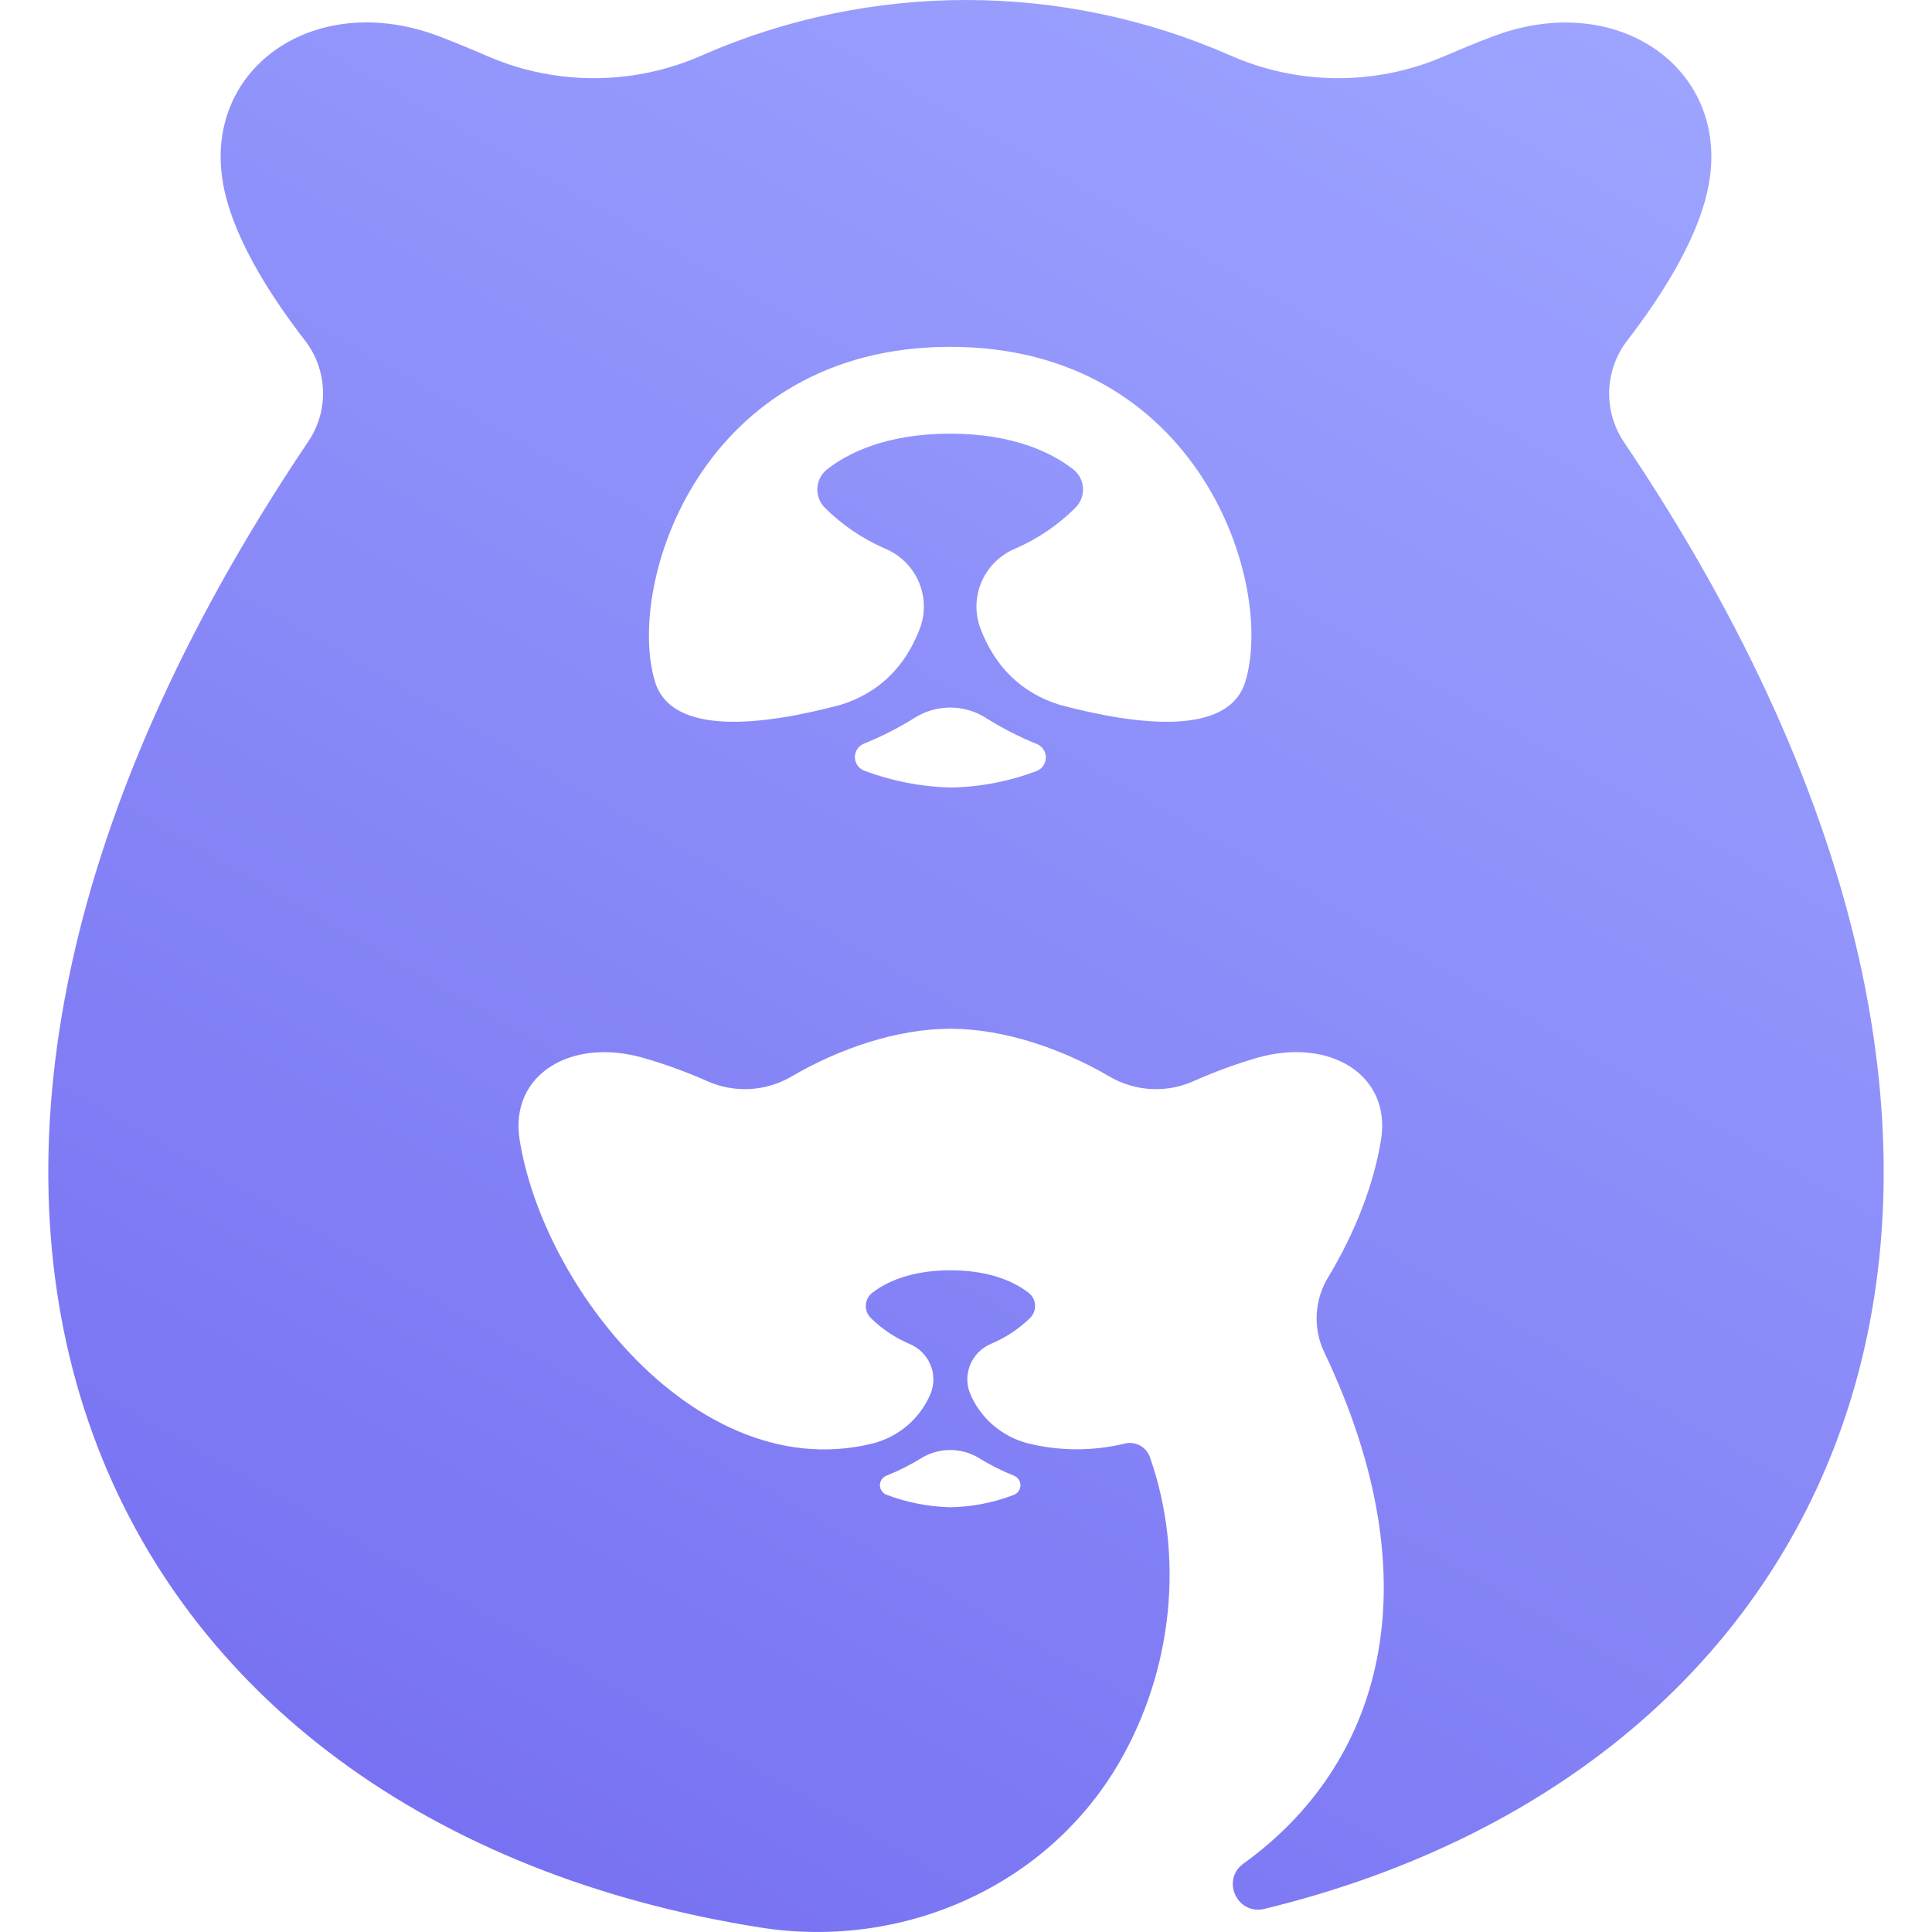
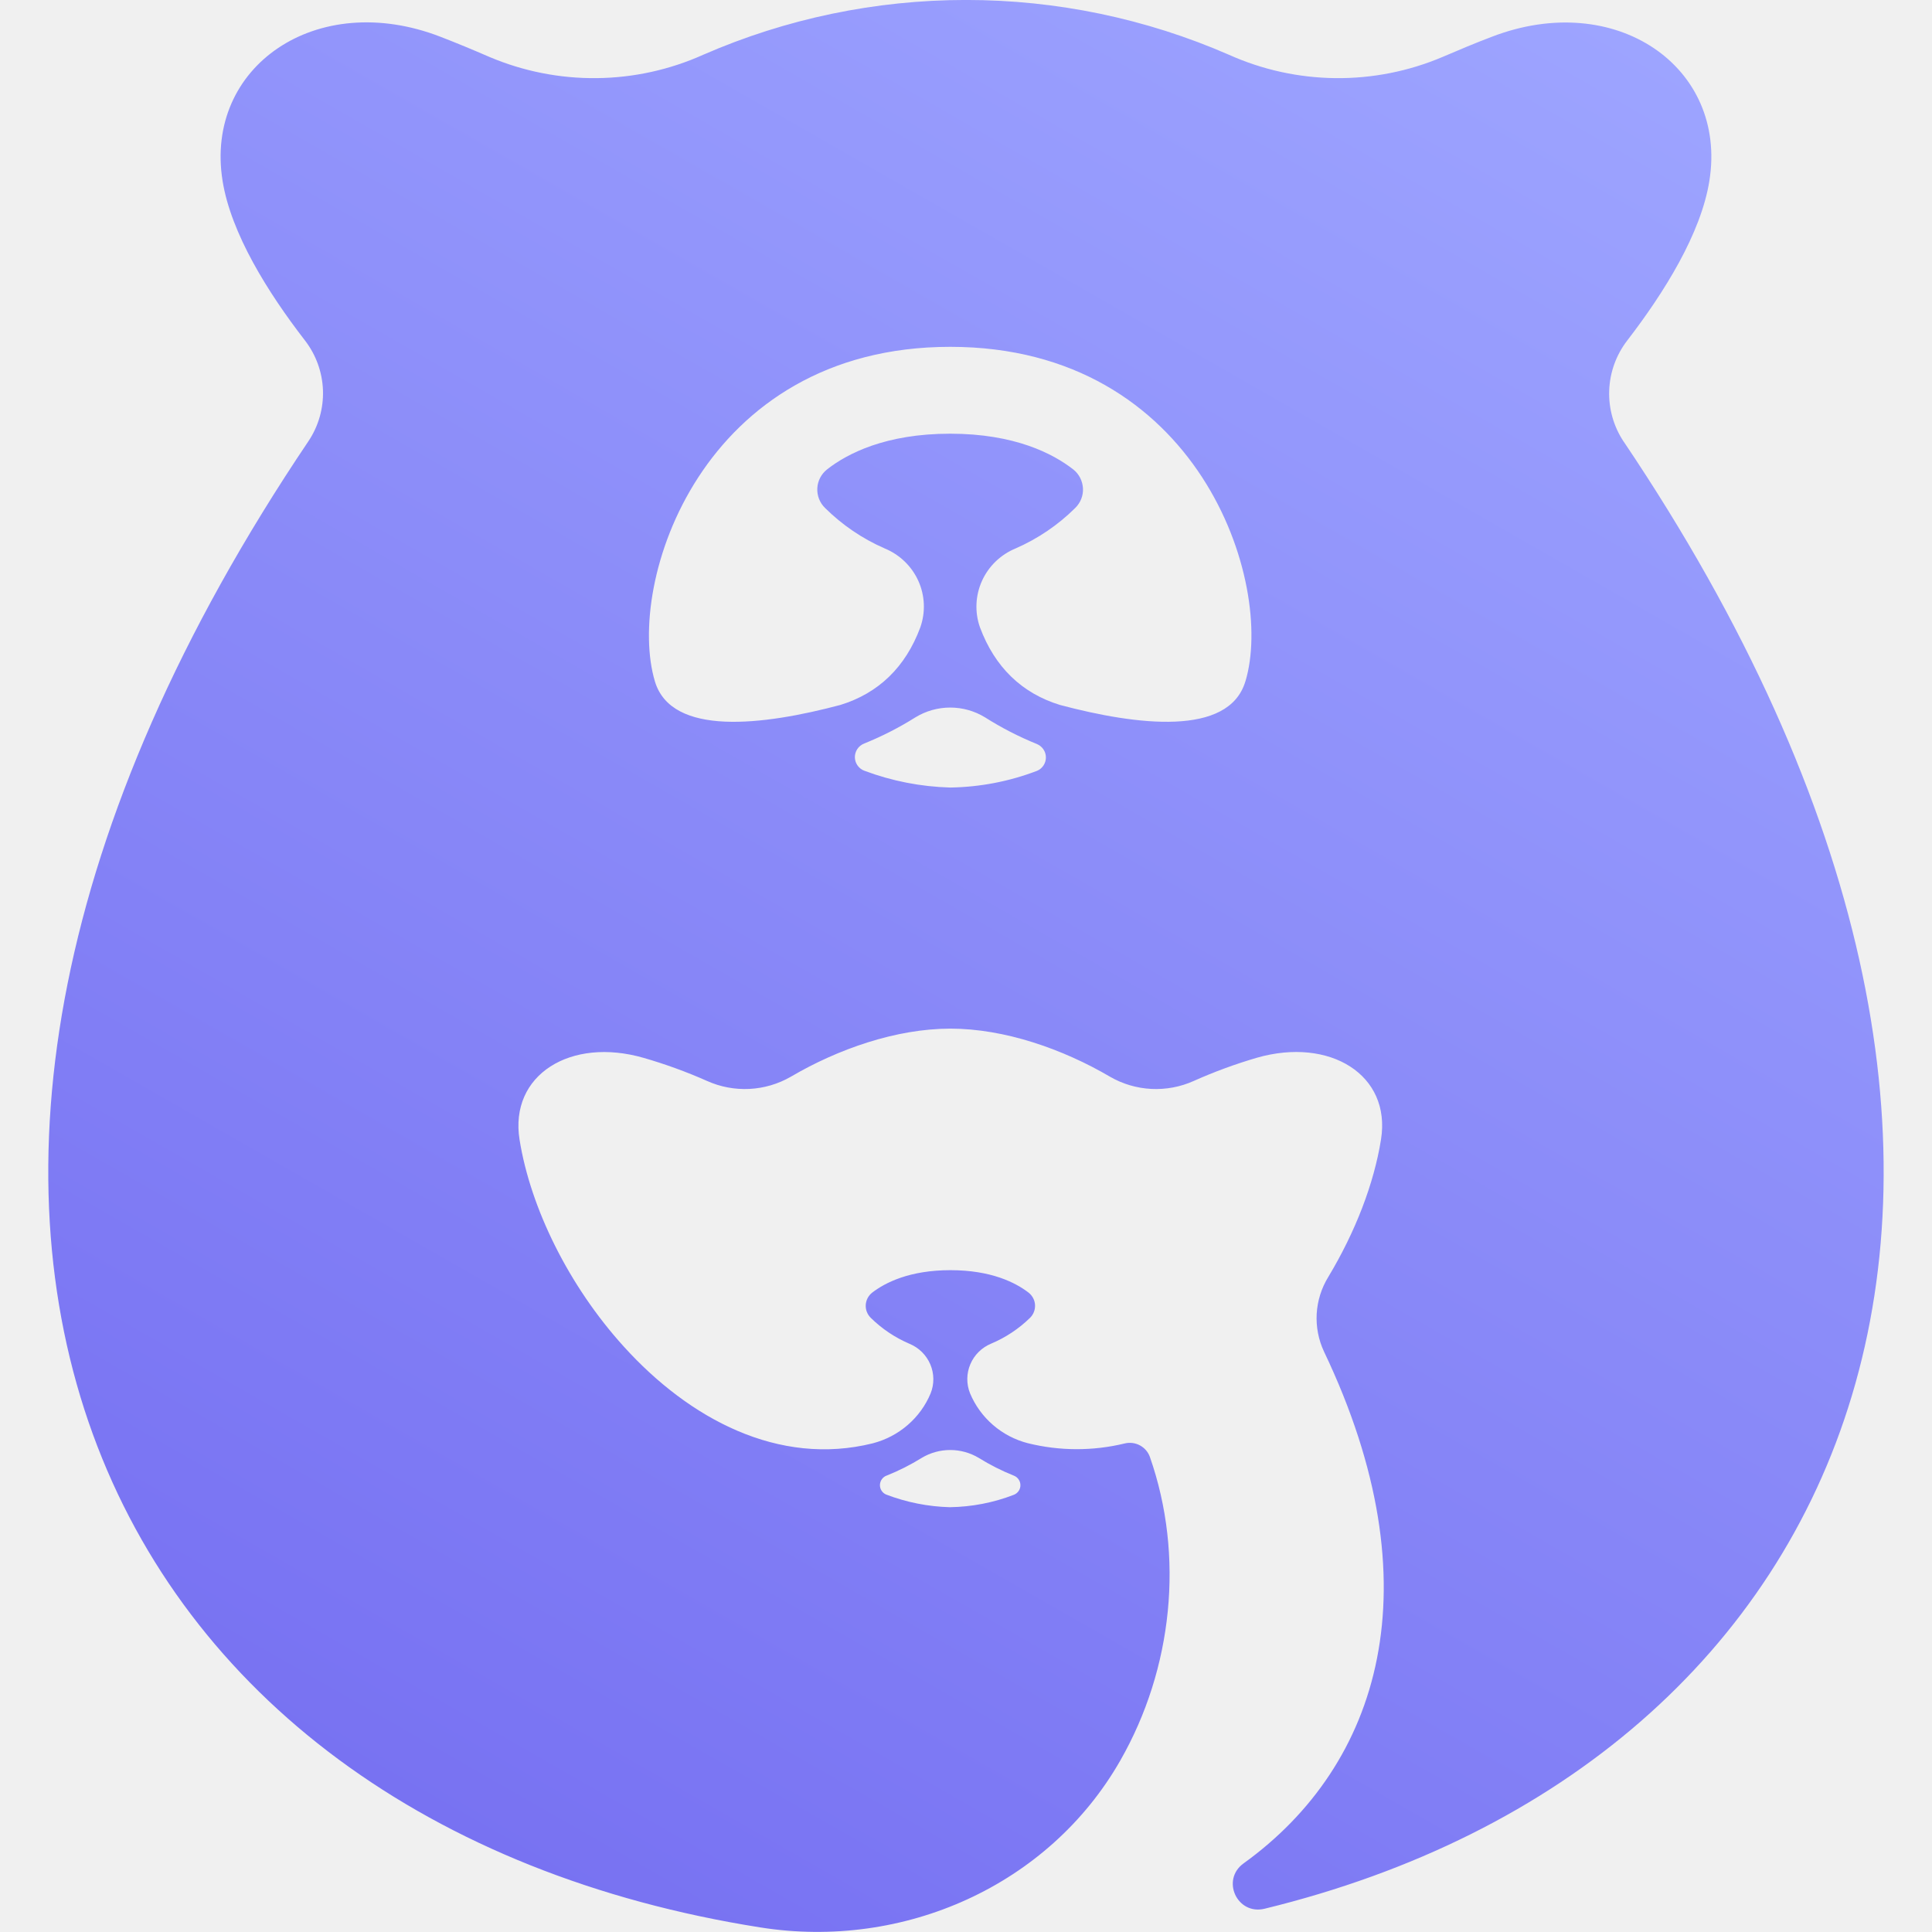
- <svg xmlns="http://www.w3.org/2000/svg" width="48" height="48" viewBox="0 0 48 48" fill="none">
-   <rect width="48" height="48" fill="white" />
-   <path d="M40.342 10.976C40.091 10.6 39.965 10.155 39.98 9.704C39.996 9.253 40.153 8.818 40.429 8.46C41.351 7.262 42.262 5.799 42.469 4.494C42.925 1.662 40.139 -0.275 37.056 0.918C36.658 1.068 36.248 1.24 35.837 1.416C34.997 1.773 34.091 1.952 33.177 1.942C32.263 1.932 31.361 1.734 30.528 1.36C28.472 0.463 26.249 0 24.002 0C21.755 0 19.532 0.463 17.475 1.36C16.642 1.734 15.74 1.933 14.826 1.942C13.912 1.952 13.005 1.774 12.164 1.418C11.752 1.238 11.342 1.069 10.946 0.916C7.862 -0.278 5.079 1.659 5.53 4.49C5.738 5.798 6.653 7.264 7.577 8.46C7.853 8.816 8.009 9.25 8.025 9.699C8.04 10.148 7.913 10.591 7.662 10.965C-5.216 30.087 2.513 45.301 18.888 47.888C22.448 48.452 26.055 46.852 27.832 43.744C29.143 41.455 29.426 38.649 28.57 36.203C28.527 36.08 28.439 35.976 28.323 35.913C28.207 35.851 28.072 35.834 27.944 35.865C27.153 36.057 26.327 36.055 25.537 35.859C25.217 35.777 24.921 35.622 24.671 35.406C24.422 35.191 24.227 34.921 24.1 34.618C24.008 34.386 24.011 34.127 24.109 33.897C24.206 33.666 24.392 33.483 24.624 33.386C24.984 33.235 25.312 33.018 25.591 32.746C25.633 32.704 25.666 32.654 25.688 32.599C25.71 32.543 25.719 32.484 25.716 32.425C25.713 32.365 25.697 32.307 25.669 32.255C25.642 32.202 25.603 32.156 25.556 32.119C25.234 31.87 24.63 31.56 23.614 31.56C22.599 31.56 21.993 31.87 21.671 32.119C21.624 32.156 21.585 32.202 21.558 32.255C21.53 32.307 21.515 32.365 21.511 32.425C21.508 32.484 21.517 32.543 21.539 32.599C21.561 32.654 21.594 32.704 21.637 32.746C21.913 33.019 22.239 33.237 22.598 33.39C22.83 33.486 23.016 33.669 23.114 33.9C23.212 34.13 23.215 34.389 23.122 34.622C22.996 34.925 22.8 35.194 22.551 35.41C22.301 35.625 22.005 35.78 21.684 35.862C19.349 36.442 17.13 35.26 15.499 33.458C14.133 31.952 13.181 30.015 12.91 28.316C12.654 26.704 14.183 25.762 15.994 26.286C16.532 26.441 17.059 26.633 17.571 26.86C17.9 27.008 18.261 27.075 18.622 27.057C18.983 27.039 19.335 26.935 19.648 26.755C20.819 26.067 22.266 25.559 23.614 25.559C24.962 25.559 26.409 26.067 27.581 26.755C27.893 26.935 28.245 27.039 28.606 27.057C28.967 27.075 29.327 27.008 29.656 26.86C30.166 26.632 30.692 26.439 31.229 26.282C33.039 25.765 34.569 26.706 34.312 28.313C34.136 29.413 33.674 30.612 33.001 31.728C32.831 32.005 32.732 32.319 32.714 32.643C32.695 32.967 32.758 33.29 32.895 33.584C35.672 39.406 34.294 43.849 30.898 46.297C30.329 46.706 30.736 47.589 31.419 47.425C46.182 43.825 52.594 29.17 40.342 10.976ZM22.03 36.66C22.332 36.54 22.622 36.393 22.898 36.222C23.112 36.093 23.358 36.025 23.608 36.025C23.858 36.025 24.104 36.093 24.318 36.222C24.595 36.394 24.887 36.542 25.191 36.663C25.239 36.682 25.28 36.715 25.308 36.758C25.337 36.8 25.353 36.85 25.353 36.901C25.353 36.952 25.337 37.002 25.308 37.044C25.28 37.086 25.239 37.119 25.191 37.138C24.683 37.335 24.143 37.44 23.597 37.447C23.056 37.432 22.522 37.326 22.017 37.134C21.97 37.114 21.929 37.08 21.902 37.037C21.874 36.994 21.86 36.943 21.861 36.892C21.863 36.841 21.88 36.792 21.91 36.75C21.94 36.709 21.982 36.678 22.03 36.66ZM25.76 19.153C25.073 19.415 24.345 19.555 23.608 19.566C22.88 19.546 22.16 19.405 21.478 19.15C21.409 19.125 21.349 19.079 21.306 19.019C21.263 18.959 21.24 18.888 21.239 18.814C21.238 18.741 21.26 18.669 21.301 18.608C21.342 18.547 21.401 18.5 21.47 18.473C21.914 18.294 22.34 18.076 22.744 17.822C23.004 17.663 23.303 17.579 23.608 17.579C23.913 17.579 24.212 17.663 24.471 17.822C24.88 18.081 25.311 18.303 25.76 18.485C25.827 18.513 25.883 18.559 25.923 18.619C25.963 18.678 25.984 18.748 25.984 18.819C25.984 18.891 25.963 18.96 25.923 19.02C25.883 19.079 25.827 19.126 25.76 19.153ZM30.942 16.929C30.529 18.305 28.248 18.022 26.337 17.514C25.386 17.223 24.715 16.571 24.349 15.589C24.215 15.211 24.232 14.797 24.397 14.432C24.562 14.067 24.861 13.778 25.234 13.625C25.787 13.384 26.288 13.043 26.714 12.62C26.779 12.556 26.83 12.48 26.863 12.395C26.897 12.311 26.911 12.22 26.907 12.13C26.902 12.04 26.878 11.951 26.837 11.87C26.795 11.79 26.737 11.719 26.665 11.662C26.165 11.271 25.214 10.774 23.606 10.774C21.999 10.774 21.047 11.271 20.547 11.662C20.476 11.719 20.417 11.79 20.376 11.87C20.334 11.951 20.31 12.04 20.306 12.13C20.301 12.22 20.316 12.311 20.349 12.395C20.382 12.48 20.433 12.556 20.498 12.62C20.924 13.043 21.426 13.384 21.978 13.625C22.351 13.778 22.651 14.067 22.816 14.432C22.98 14.797 22.998 15.211 22.864 15.589C22.498 16.571 21.827 17.223 20.876 17.514C18.965 18.022 16.683 18.304 16.271 16.929C15.541 14.49 17.43 8.617 23.607 8.617C29.785 8.617 31.675 14.49 30.942 16.929Z" fill="url(#paint0_linear)" />
-   <defs>
-     <linearGradient id="paint0_linear" x1="37.504" y1="-0.867" x2="11.051" y2="45.38" gradientUnits="userSpaceOnUse">
-       <stop stop-color="#9DA4FF" />
-       <stop offset="1" stop-color="#7872F2" />
-     </linearGradient>
-   </defs>
+ <svg xmlns="http://www.w3.org/2000/svg" fill="none" height="48" viewBox="0 0 48 48" width="48">
+   <linearGradient id="a" gradientUnits="userSpaceOnUse" x1="37.504" x2="11.051" y1="-.867" y2="45.38">
+     <stop offset="0" stop-color="#9da4ff" />
+     <stop offset="1" stop-color="#7872f2" />
+   </linearGradient>
+   <path d="m40.342 10.976c-.251-.376-.378-.821-.362-1.272s.172-.886.449-1.245c.922-1.198 1.833-2.661 2.04-3.966.455-2.831-2.331-4.768-5.414-3.576-.397.15-.807.323-1.218.499-.84.356-1.746.535-2.66.525-.914-.01-1.816-.208-2.648-.582-2.057-.897-4.279-1.36-6.527-1.36-2.247 0-4.47.463-6.527 1.36-.833.374-1.735.573-2.65.582-.914.01-1.821-.169-2.662-.525-.412-.179-.822-.349-1.218-.502-3.084-1.193-5.867.743-5.416 3.575.208 1.307 1.123 2.774 2.047 3.969.276.357.432.79.448 1.239.015.449-.111.892-.362 1.266-12.879 19.122-5.15 34.336 11.226 36.923 3.56.564 7.167-1.037 8.944-4.144 1.31-2.289 1.594-5.095.738-7.541-.043-.124-.131-.227-.247-.29-.116-.063-.251-.08-.379-.049-.791.192-1.617.19-2.407-.006-.32-.082-.617-.237-.866-.453-.249-.215-.445-.485-.571-.788-.093-.232-.09-.491.008-.722s.283-.413.515-.51c.36-.151.688-.369.967-.641.043-.042.076-.092.097-.147.022-.055.031-.115.028-.174-.003-.059-.019-.117-.047-.17-.028-.053-.066-.099-.113-.136-.322-.248-.927-.558-1.942-.558-1.016 0-1.621.31-1.944.558-.047.037-.085.083-.113.136-.028.053-.043.111-.047.17-.003.059.006.119.028.174.022.055.055.105.098.147.277.273.603.491.961.644.233.096.418.279.517.51.098.23.101.49.008.722-.126.303-.322.573-.572.788-.249.215-.546.37-.866.453-2.335.58-4.554-.602-6.186-2.405-1.366-1.506-2.318-3.443-2.589-5.141-.256-1.612 1.273-2.554 3.084-2.03.538.155 1.065.347 1.577.574.33.148.69.215 1.051.197.361-.018.713-.122 1.026-.302 1.171-.688 2.619-1.196 3.967-1.196s2.795.508 3.967 1.196c.312.18.664.284 1.025.302.361.018.721-.049 1.051-.197.51-.228 1.035-.421 1.572-.578 1.81-.518 3.34.424 3.083 2.03-.175 1.1-.638 2.299-1.31 3.416-.17.277-.269.591-.288.915-.018.324.044.647.182.941 2.777 5.822 1.398 10.265-1.997 12.713-.569.409-.163 1.293.52 1.128 14.763-3.599 21.175-18.255 8.924-36.448zm-18.312 25.684c.302-.12.592-.267.868-.438.214-.129.46-.197.71-.197.25 0 .496.068.71.197.278.172.57.32.873.441.048.019.089.052.117.094.029.042.044.092.044.143 0 .051-.015.101-.044.143-.029.042-.07.075-.117.094-.508.197-1.048.301-1.594.309-.541-.015-1.075-.121-1.58-.314-.047-.02-.088-.054-.115-.097-.028-.043-.042-.093-.04-.144.002-.051.018-.101.049-.142.03-.041.072-.073.121-.09zm3.73-17.507c-.687.262-1.416.402-2.152.413-.729-.02-1.448-.161-2.13-.416-.07-.025-.13-.071-.172-.131-.043-.06-.066-.131-.067-.205-.001-.073.021-.145.062-.206.041-.061.1-.108.169-.135.443-.179.87-.397 1.274-.651.26-.159.558-.243.864-.243s.604.084.864.243c.408.259.84.481 1.289.663.066.028.123.074.163.133.04.059.061.129.061.201 0 .071-.021.141-.061.201-.04.059-.097.106-.163.133zm5.181-2.224c-.412 1.376-2.694 1.093-4.604.586-.952-.291-1.622-.943-1.989-1.926-.134-.378-.116-.791.049-1.157.165-.365.464-.654.837-.807.552-.241 1.054-.582 1.48-1.005.065-.064.116-.14.149-.224.033-.084.048-.175.043-.265-.005-.09-.029-.179-.07-.26-.042-.081-.1-.152-.171-.208-.501-.391-1.452-.888-3.059-.888s-2.559.496-3.059.888c-.071.057-.13.128-.171.208-.042.081-.066.169-.07.26-.005.09.01.181.043.265.033.084.084.161.149.224.426.423.928.764 1.48 1.005.373.153.673.442.838.807.165.365.182.779.048 1.157-.365.983-1.037 1.635-1.988 1.926-1.912.508-4.193.79-4.605-.586-.73-2.439 1.159-8.312 7.337-8.312s8.068 5.874 7.334 8.312z" fill="url(#a)" />
</svg>
